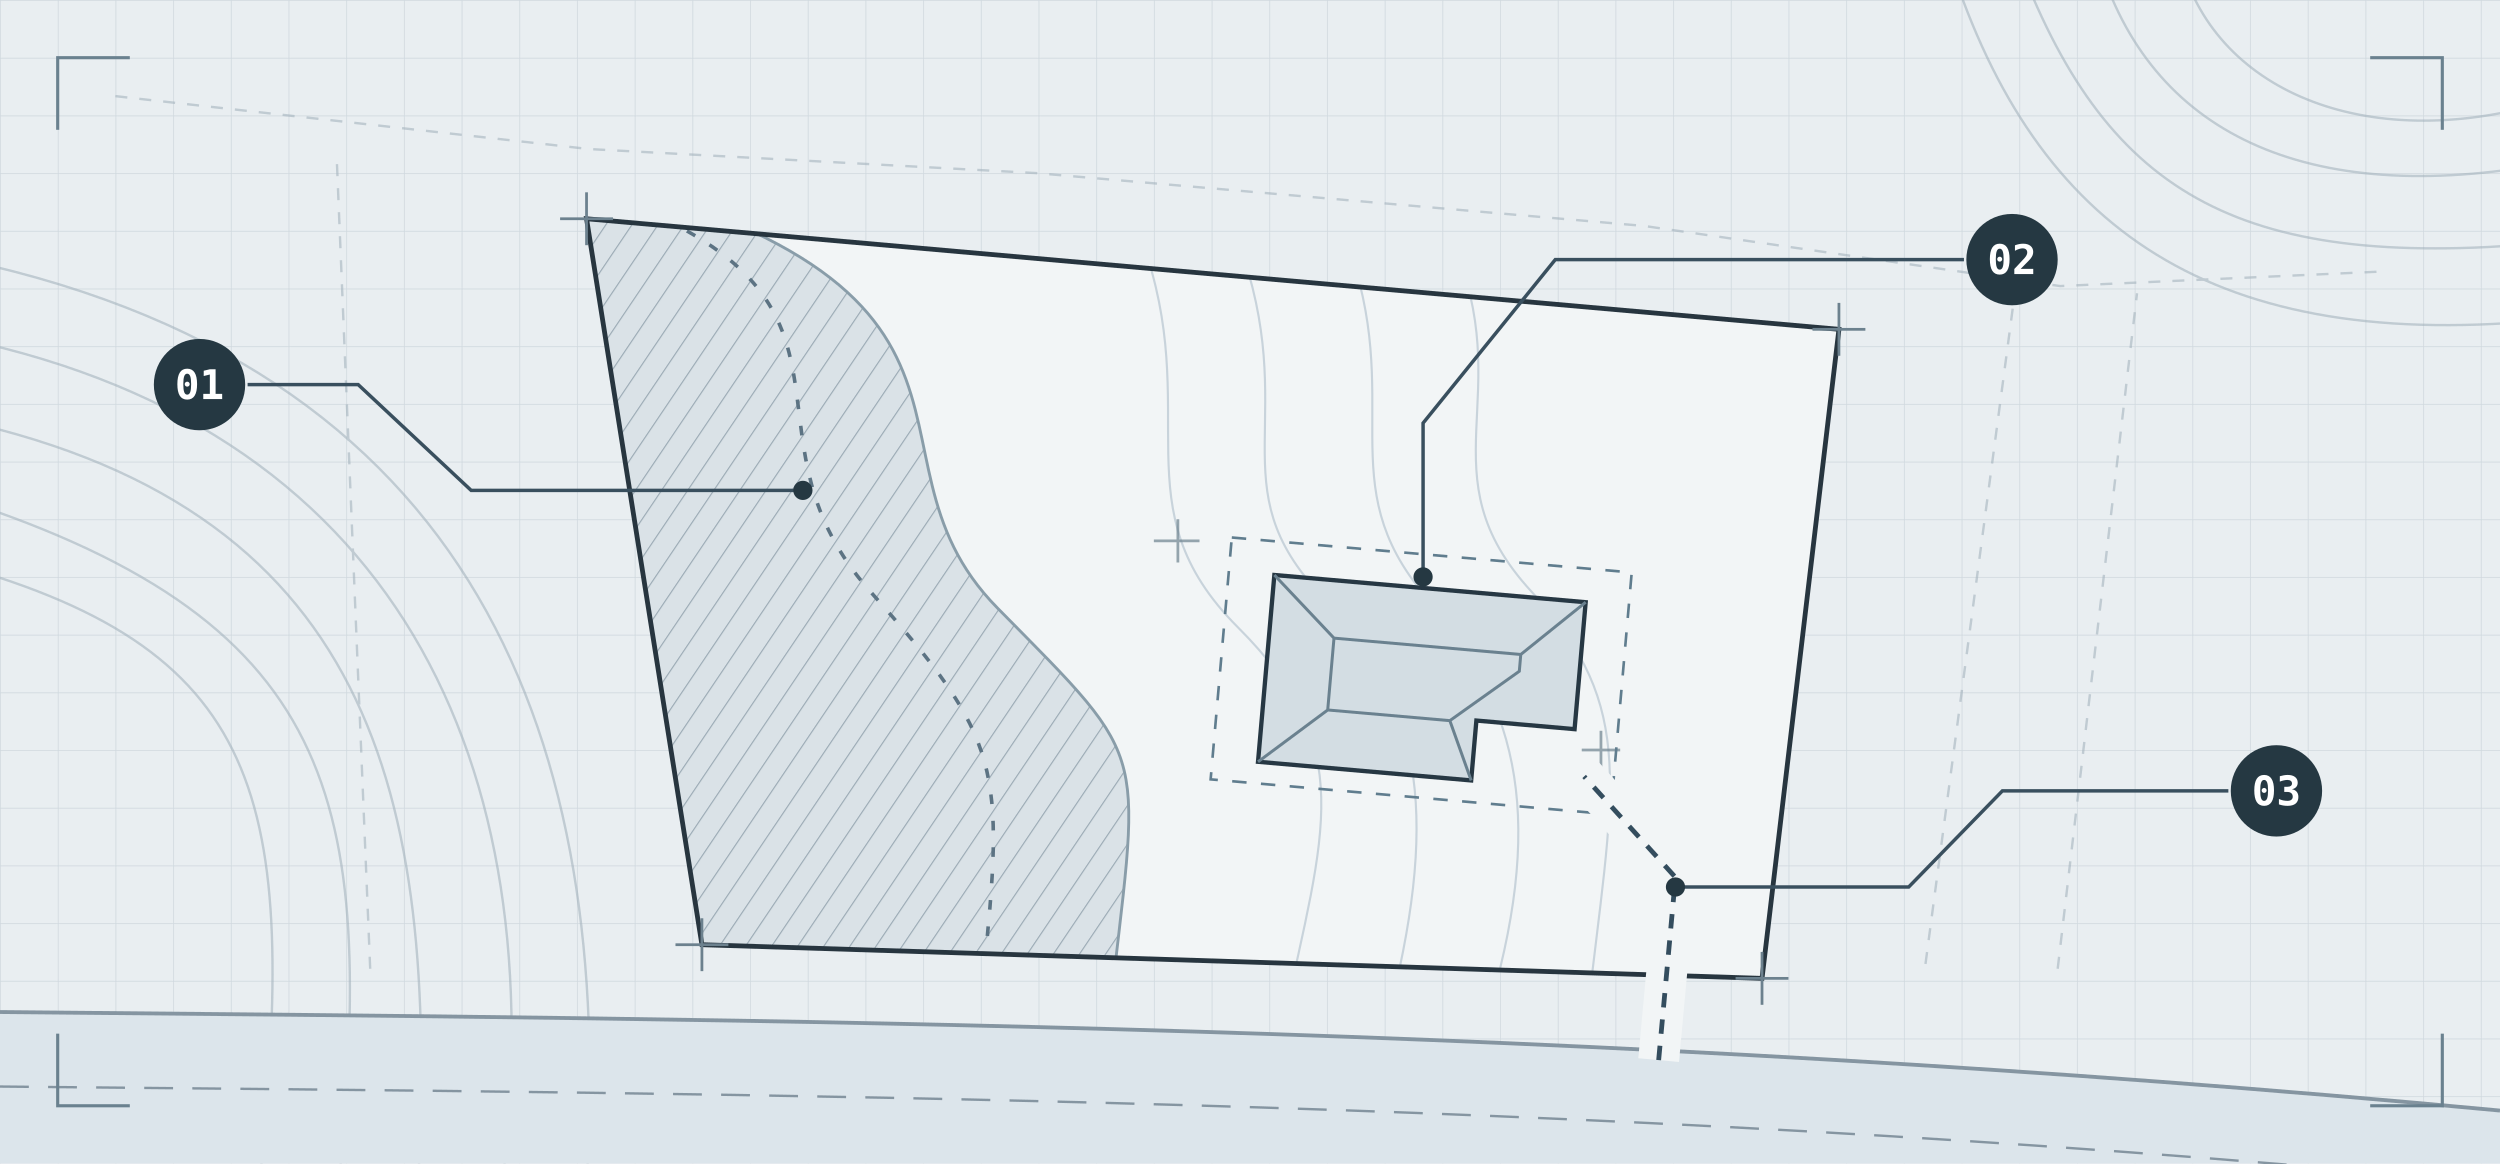
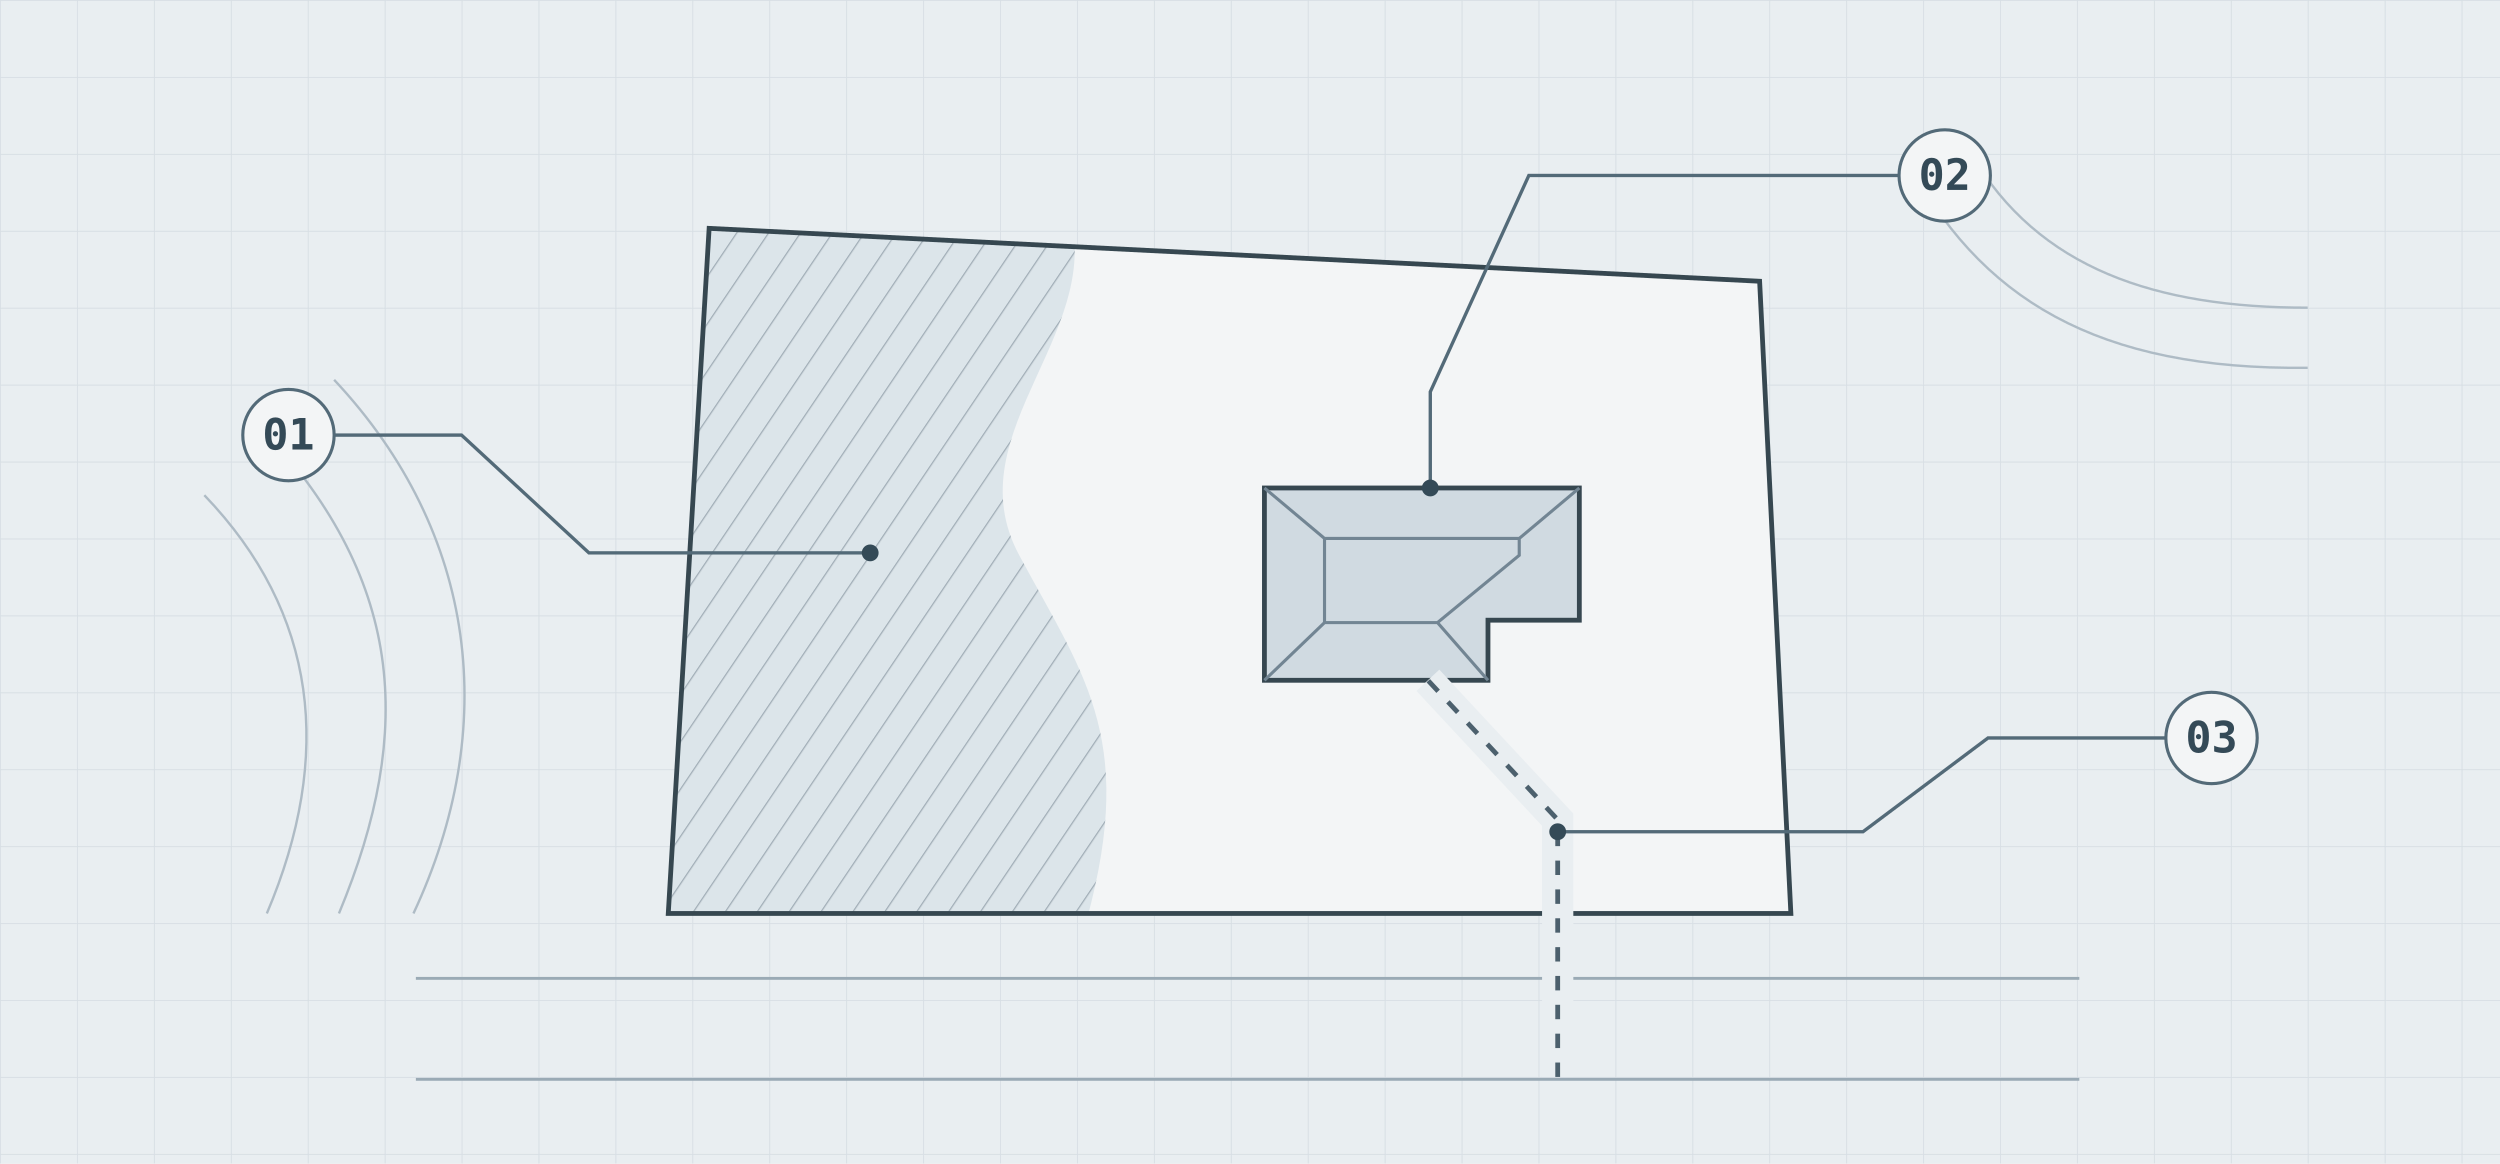
<svg xmlns="http://www.w3.org/2000/svg" viewBox="0 0 1040 484">
  <defs>
-     <pattern id="grid" width="24" height="24" patternUnits="userSpaceOnUse">
-       <path d="M24 0H0V24" fill="none" stroke="#aebbc5" stroke-opacity=".4" stroke-width=".65" />
+     <pattern id="grid" width="32" height="32" patternUnits="userSpaceOnUse">
+       <path d="M32 0H0V32" fill="none" stroke="#aebbc5" stroke-opacity=".29" stroke-width=".75" />
    </pattern>
-     <pattern id="hatch" width="9" height="9" patternUnits="userSpaceOnUse" patternTransform="rotate(34)">
-       <path d="M0 0V9" stroke="#738694" stroke-width="1" opacity=".56" />
+     <pattern id="hatch" width="11" height="11" patternUnits="userSpaceOnUse" patternTransform="rotate(34)">
+       <path d="M0 0V11" stroke="#83929c" stroke-width="1.1" opacity=".62" />
    </pattern>
-     <path id="parcel" d="M244 91 765 137 733 407 292 393Z" />
+     <path id="parcel" d="M295 95 732 117 745 380 278 380Z" />
    <clipPath id="land">
      <use href="#parcel" />
    </clipPath>
-     <clipPath id="sheet">
-       <path d="M0 0H1040V484H0Z" />
-     </clipPath>
+     <path id="hazard" d="M273 83H443C464 136 396 179 424 231S474 309 450 390H267Z" />
  </defs>
  <path fill="#e9eef1" d="M0 0H1040V484H0Z" />
  <path fill="url(#grid)" d="M0 0H1040V484H0Z" />
-   <g clip-path="url(#sheet)" fill="none" stroke="#a0afba" stroke-width="1" opacity=".57">
-     <path d="M-25 233C111 269 124 331 108 492M-25 205C142 257 156 332 141 492M-25 173C156 209 182 331 174 492M-25 139C167 175 230 319 209 492M-25 106C202 150 255 312 244 492" />
-     <path d="M813-10C850 99 925 149 1070 132M842-10C880 85 937 114 1070 100M875-10C899 59 966 88 1070 66M909-10C927 42 993 66 1070 39" />
-     <path d="M48 40 245 62 431 72 684 94 857 119 990 113M154 403 140 64M801 401 838 123M856 403 889 122" stroke-dasharray="5 5" />
+   <g fill="none" stroke="#aebbc5" stroke-width="1">
+     <path d="M85 206C132 255 139 314 111 380M107 176C168 240 173 303 141 380M139 158C199 222 208 303 172 380" />
+     <path d="M792 64C823 125 873 154 960 153M820 64C848 112 897 128 960 128" />
  </g>
-   <path d="M0 421C320 424 658 426 1040 462V484H0Z" fill="#dce5eb" />
-   <g fill="none" stroke="#8595a1">
-     <path d="M0 421C320 424 658 426 1040 462" stroke-width="1.6" />
-     <path d="M0 452C320 455 658 457 1014 490" stroke-dasharray="12 8" />
+   <path d="M173 407H865M173 449H865" fill="none" stroke="#9aaab5" stroke-width="1.2" />
+   <use href="#parcel" fill="#f3f5f6" />
+   <g clip-path="url(#land)">
+     <use href="#hazard" fill="#dce5ea" />
+     <use href="#hazard" fill="url(#hatch)" />
  </g>
-   <use href="#parcel" fill="#f2f5f6" />
-   <g clip-path="url(#land)">
-     <path d="M204 63C443 113 349 186 415 253S474 308 461 427L209 427Z" fill="#dae2e7" />
-     <path d="M204 63C443 113 349 186 415 253S474 308 461 427L209 427Z" fill="url(#hatch)" />
-     <path d="M204 63C443 113 349 186 415 253S474 308 461 427" fill="none" stroke="#899da9" stroke-width="1.2" />
-     <path d="M276 91C363 133 307 184 362 246S418 319 409 407" fill="none" stroke="#5c7383" stroke-dasharray="4 7" stroke-width="1.5" />
-     <path d="M475 100C501 172 465 211 515 261S551 345 534 425M515 100C542 174 506 202 550 248S598 343 577 425M560 100C585 167 553 201 593 248S643 342 618 425M604 100C632 165 592 197 637 246S671 327 660 425" fill="none" stroke="#c8d3db" stroke-width=".9" />
+   <use href="#parcel" fill="none" stroke="#364750" stroke-width="2" />
+   <path d="M526 203H657V258H619V283H526Z" fill="#d0dae1" stroke="#364750" stroke-width="2" />
+   <path d="M526 203 551 224H632L657 203M526 283 551 259V224M551 259H598L619 283M598 259 632 231V224" fill="none" stroke="#728593" stroke-width="1.3" />
+   <path d="M648 448V341L594 283" fill="none" stroke="#e9eef1" stroke-width="13" />
+   <path d="M648 448V341L594 283" fill="none" stroke="#4c606d" stroke-width="2" stroke-dasharray="6 6" />
+   <g fill="none" stroke="#536a78" stroke-width="1.4">
+     <path d="M362 230H245L192 181H139M595 203V163L636 73H790M648 346H775L827 307H901" />
  </g>
-   <use href="#parcel" fill="none" stroke="#27353f" stroke-width="2" />
-   <g fill="none" stroke="#6c818e" stroke-width="1.15">
-     <path d="M244 80v22m-11-11h22m510 35v22m-11-11h22m-43 259v22m-11-11h22m-452-25v22m-11-11h22" />
-     <path d="M480 225h19m-9-9v18m168 78h16m-8-8v16" opacity=".7" />
+   <g fill="#344a57">
+     <circle cx="362" cy="230" r="3.5" />
+     <circle cx="595" cy="203" r="3.5" />
+     <circle cx="648" cy="346" r="3.5" />
  </g>
-   <g transform="rotate(5 595 278)">
-     <path d="M527 245H657V298H616V323H527Z" fill="#d3dde3" stroke="#263743" stroke-width="1.8" />
-     <path d="M527 245 554 269H632L657 245M527 323 554 299V269M554 299H605L616 323M605 299 632 276V269" fill="none" stroke="#6a818f" stroke-width="1.25" />
-     <path d="M508 231H675V332H508Z" fill="none" stroke="#607d8e" stroke-width="1.1" stroke-dasharray="6 6" />
+   <g fill="#f3f5f6" stroke="#536a78" stroke-width="1.3">
+     <circle cx="120" cy="181" r="19" />
+     <circle cx="809" cy="73" r="19" />
+     <circle cx="920" cy="307" r="19" />
  </g>
-   <path d="M690 441 697 365 659 323" fill="none" stroke="#f2f5f6" stroke-width="17" />
-   <path d="M690 441 697 365 659 323" fill="none" stroke="#344d5e" stroke-width="2" stroke-dasharray="6 5" />
-   <g fill="none" stroke="#394f5e" stroke-width="1.45">
-     <path d="M334 204H196L149 160H103M592 240V176L647 108H817M697 369H794L833 329H927" />
-   </g>
-   <g fill="#253842">
-     <circle cx="334" cy="204" r="4" />
-     <circle cx="592" cy="240" r="4" />
-     <circle cx="697" cy="369" r="4" />
-     <circle cx="83" cy="160" r="19" />
-     <circle cx="837" cy="108" r="19" />
-     <circle cx="947" cy="329" r="19" />
-   </g>
-   <g fill="#fff" text-anchor="middle" font-family="monospace" font-size="17" font-weight="600">
-     <text x="83" y="166">01</text>
-     <text x="837" y="114">02</text>
-     <text x="947" y="335">03</text>
-   </g>
-   <g fill="none" stroke="#6a818f" stroke-width="1.3">
-     <path d="M24 54V24h30m932 0h30v30M24 430v30h30m932 0h30v-30" />
+   <g fill="#344a57" text-anchor="middle" font-family="monospace" font-size="18" font-weight="600">
+     <text x="120" y="187">01</text>
+     <text x="809" y="79">02</text>
+     <text x="920" y="313">03</text>
  </g>
</svg>
